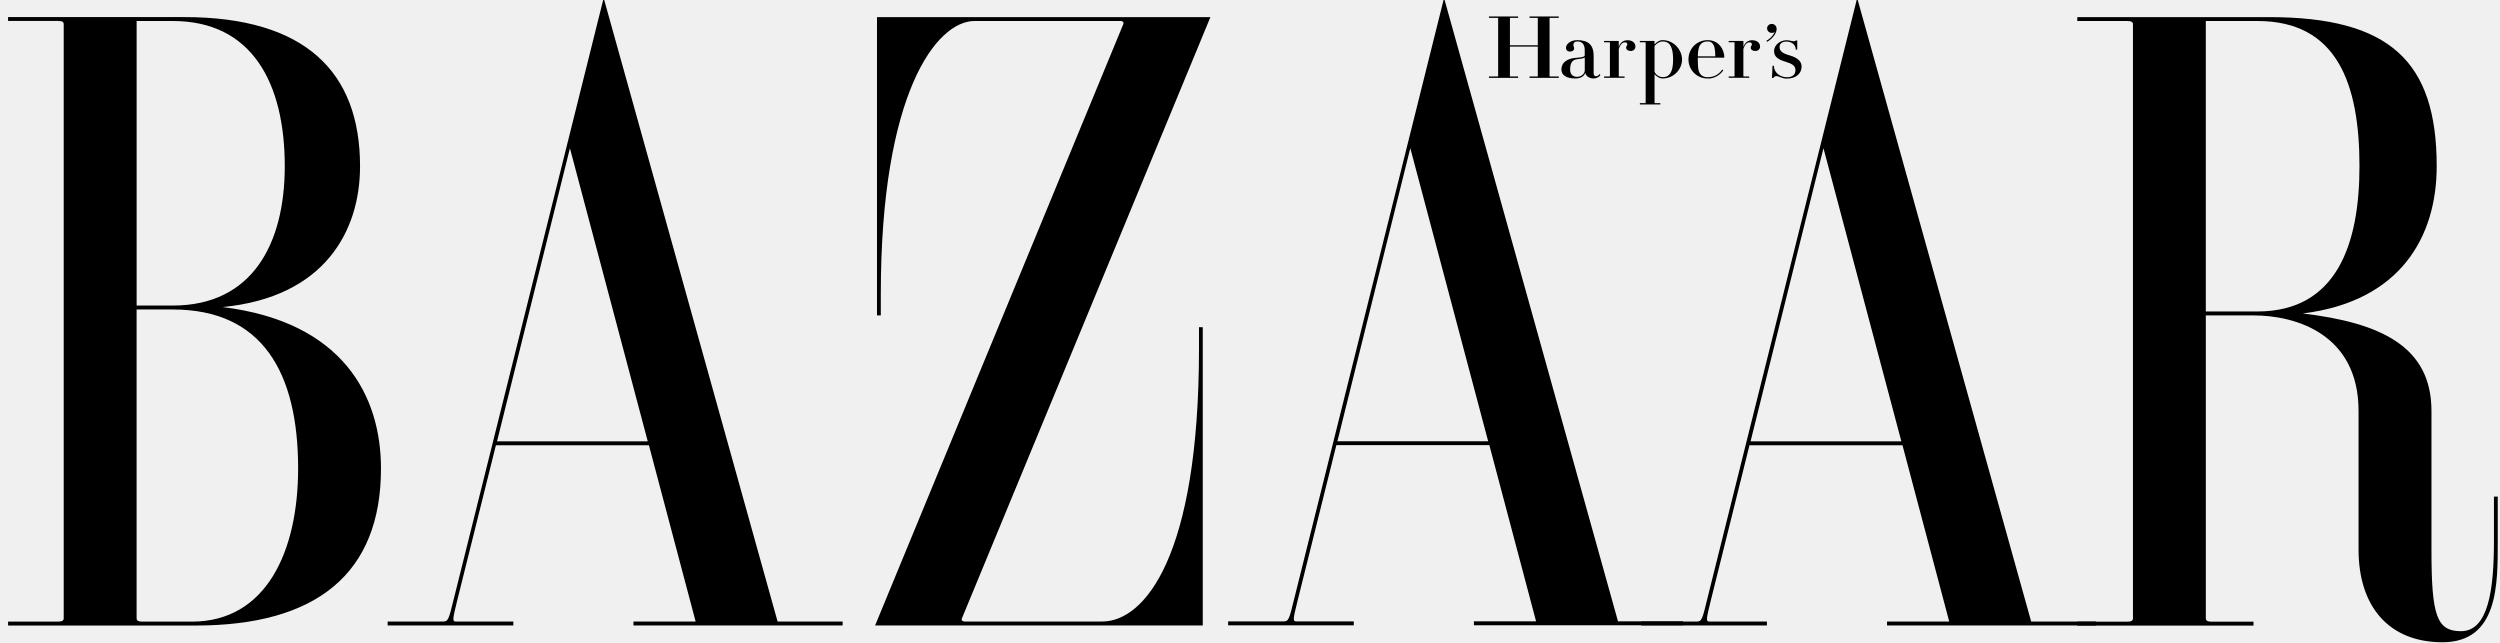
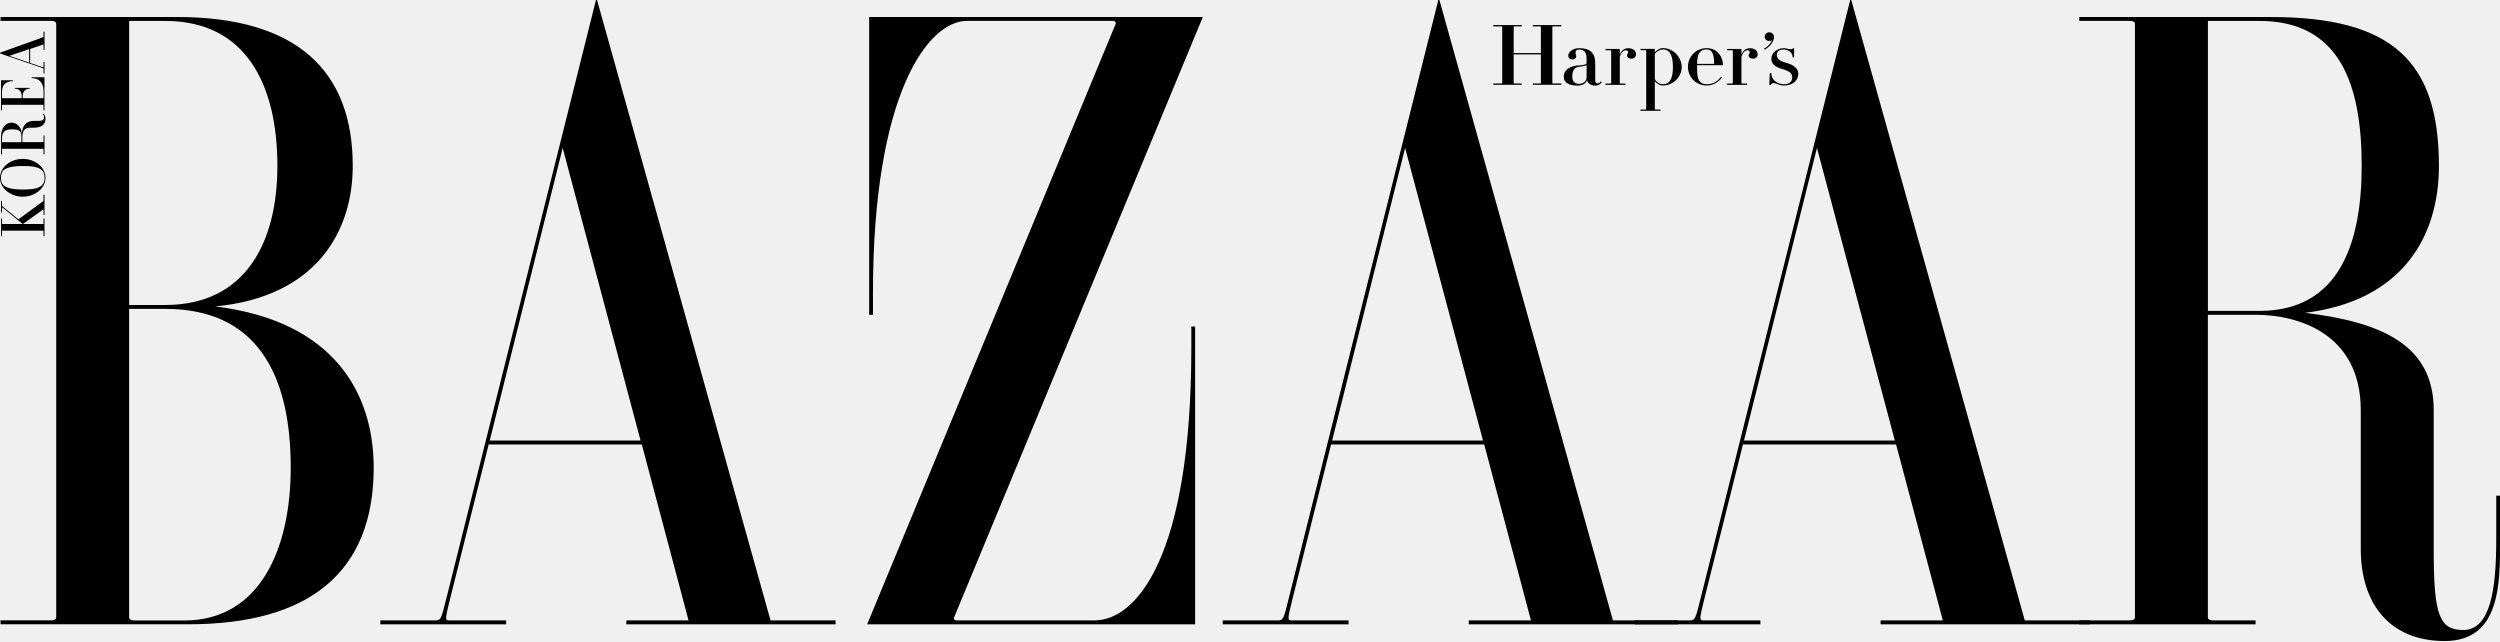
- <svg xmlns="http://www.w3.org/2000/svg" width="109" height="28" viewBox="0 0 109 28" fill="none">
-   <g clip-path="url(#clip0_647_5887)">
-     <path d="M67.561 3.32C67.561 3.33 67.57 3.334 67.589 3.334H67.962V3.394H66.689V3.334H67.021C67.039 3.334 67.048 3.33 67.048 3.32V2.033H65.833V3.32C65.833 3.33 65.841 3.334 65.859 3.334H66.19V3.394H64.918V3.334H65.291C65.309 3.334 65.319 3.33 65.319 3.32V0.792C65.319 0.783 65.309 0.779 65.291 0.779H64.918V0.719H66.19V0.779H65.859C65.841 0.779 65.833 0.783 65.833 0.792V1.973H67.048V0.792C67.048 0.783 67.039 0.779 67.021 0.779H66.689V0.719H67.962V0.779H67.589C67.57 0.779 67.561 0.783 67.561 0.792V3.32Z" fill="black" />
-     <path d="M71.096 2.222C70.98 2.222 70.9 2.167 70.9 2.076C70.9 1.993 70.951 1.998 70.951 1.937C70.951 1.875 70.911 1.846 70.848 1.846C70.785 1.846 70.667 1.867 70.579 2.136V3.32C70.579 3.329 70.588 3.333 70.605 3.333H70.832V3.393H69.938V3.333H70.165C70.183 3.333 70.192 3.329 70.192 3.32V1.858C70.192 1.849 70.183 1.844 70.165 1.844H69.938V1.786H70.567L70.578 1.797V2.047C70.645 1.84 70.789 1.754 70.961 1.754C71.167 1.754 71.304 1.863 71.304 2.032C71.304 2.138 71.221 2.224 71.096 2.224" fill="black" />
-     <path d="M74.454 3.426C74.744 3.426 74.979 3.285 75.135 3.068L75.091 3.032C74.945 3.239 74.748 3.366 74.454 3.366C74.345 3.366 74.259 3.346 74.184 3.279C74.061 3.17 74.024 3.041 74.024 2.588C74.024 2.554 74.024 2.545 74.024 2.514H75.169L75.181 2.504C75.181 2.198 74.971 1.75 74.454 1.75C73.975 1.75 73.617 2.125 73.617 2.587C73.617 3.049 73.976 3.423 74.454 3.423M74.665 1.896C74.753 1.996 74.782 2.148 74.788 2.455H74.024C74.033 2.149 74.072 1.996 74.184 1.896C74.259 1.83 74.345 1.808 74.454 1.808C74.546 1.808 74.606 1.828 74.665 1.896Z" fill="black" />
-     <path d="M68.758 3.349C68.962 3.349 69.096 3.204 69.096 3.064V2.507C69.001 2.564 68.862 2.564 68.741 2.585C68.605 2.61 68.457 2.682 68.457 3.029C68.457 3.293 68.631 3.349 68.76 3.349M68.278 2.077C68.278 1.943 68.445 1.75 68.77 1.75C69.248 1.75 69.483 1.959 69.483 2.432V3.197C69.483 3.286 69.527 3.325 69.588 3.325C69.662 3.325 69.722 3.265 69.737 3.227L69.777 3.265C69.753 3.333 69.63 3.422 69.476 3.422C69.3 3.422 69.145 3.32 69.117 3.177C69.061 3.339 68.905 3.422 68.684 3.422C68.316 3.422 68.078 3.293 68.078 3.027C68.078 2.631 68.5 2.54 68.661 2.527C68.89 2.508 69.094 2.493 69.094 2.413V2.192C69.094 1.923 68.976 1.808 68.769 1.808C68.665 1.808 68.6 1.857 68.6 1.968C68.6 2.031 68.634 2.051 68.634 2.112C68.634 2.18 68.579 2.247 68.448 2.247C68.318 2.247 68.275 2.161 68.275 2.075" fill="black" />
-     <path d="M72.755 1.894C72.686 1.83 72.592 1.808 72.491 1.808C72.353 1.808 72.225 1.9 72.138 2.003V3.127C72.19 3.26 72.345 3.363 72.491 3.363C72.591 3.363 72.684 3.343 72.755 3.277C72.87 3.17 72.947 2.981 72.947 2.594C72.947 2.207 72.87 2 72.755 1.893M73.338 2.594C73.338 3.012 72.983 3.422 72.491 3.422C72.34 3.422 72.225 3.326 72.138 3.236V4.482C72.138 4.491 72.147 4.496 72.164 4.496H72.392V4.556H71.498V4.496H71.725C71.743 4.496 71.751 4.491 71.751 4.482V1.856C71.751 1.847 71.743 1.842 71.725 1.842H71.496V1.784H72.125L72.136 1.795V1.937C72.224 1.845 72.339 1.75 72.489 1.75C72.982 1.75 73.337 2.178 73.337 2.596" fill="black" />
-     <path d="M78.225 1.797C78.268 1.797 78.291 1.778 78.295 1.763H78.36V2.162H78.295C78.295 1.93 78.088 1.812 77.892 1.812C77.695 1.812 77.589 1.903 77.589 2.049C77.589 2.234 77.723 2.328 78.025 2.414C78.341 2.503 78.55 2.658 78.55 2.9C78.55 3.206 78.303 3.427 77.909 3.427C77.674 3.427 77.573 3.318 77.45 3.318C77.373 3.318 77.332 3.37 77.322 3.399H77.258L77.281 2.868H77.345C77.335 3.146 77.594 3.367 77.909 3.367C78.147 3.367 78.282 3.258 78.282 3.057C78.282 2.856 78.122 2.775 77.832 2.686C77.548 2.6 77.35 2.483 77.35 2.234C77.35 1.938 77.637 1.754 77.892 1.754C78.058 1.754 78.073 1.798 78.225 1.798" fill="black" />
-     <path d="M77.044 1.239C77.044 1.13 77.136 1.043 77.248 1.043C77.369 1.043 77.461 1.132 77.461 1.262C77.461 1.454 77.288 1.68 77.05 1.823L77.012 1.781C77.184 1.681 77.308 1.559 77.382 1.384C77.349 1.419 77.306 1.434 77.25 1.434C77.136 1.434 77.046 1.347 77.046 1.238" fill="black" />
-     <path d="M76.528 2.222C76.412 2.222 76.332 2.167 76.332 2.076C76.332 1.993 76.383 1.998 76.383 1.937C76.383 1.875 76.343 1.846 76.28 1.846C76.217 1.846 76.099 1.867 76.011 2.136V3.32C76.011 3.329 76.019 3.333 76.037 3.333H76.266V3.393H75.371V3.333H75.6C75.618 3.333 75.626 3.329 75.626 3.32V1.858C75.626 1.849 75.617 1.844 75.6 1.844H75.371V1.786H76L76.013 1.797V2.047C76.08 1.84 76.225 1.754 76.396 1.754C76.602 1.754 76.739 1.863 76.739 2.032C76.739 2.138 76.656 2.224 76.531 2.224" fill="black" />
-     <path d="M19.779 26.132C19.567 27.01 19.538 27.099 19.321 27.099H16.902V27.271H22.382V27.099H19.874C19.711 27.099 19.739 26.981 19.935 26.178L21.621 19.415H28.293L30.33 27.099H27.619V27.271H36.738V27.099H33.903L26.344 0H26.298L19.78 26.132H19.779ZM24.849 6.462L28.242 19.243H21.67L24.849 6.462Z" fill="black" />
-     <path d="M7.535 0.916C11.004 0.916 12.416 3.642 12.416 7.247C12.416 10.624 11.004 13.322 7.535 13.322H5.957V0.916H7.535ZM0.352 0.742V0.914H2.545C2.705 0.914 2.778 0.96 2.778 1.054V26.962C2.778 27.054 2.705 27.101 2.545 27.101H0.352V27.273H8.531C13.8 27.275 16.611 25.008 16.611 20.427C16.611 17.258 14.949 14.031 9.705 13.388C14.161 12.957 15.698 10.067 15.698 7.249C15.698 3.127 13.302 0.745 8.034 0.745H0.352V0.742ZM7.535 13.494C11.447 13.494 12.998 16.25 12.998 20.427C12.998 24.033 11.613 27.103 8.365 27.103H6.189C6.029 27.101 5.956 27.055 5.956 26.962V13.493H7.533L7.535 13.494Z" fill="black" />
-     <path d="M96.173 13.752H98.259C100.107 13.752 102.833 14.574 102.833 17.916V23.966C102.833 26.442 104.156 28.002 106.489 28.002C108.94 28.002 108.902 25.443 108.902 23.598V21.653H108.736V23.598C108.736 25.698 108.495 27.52 107.299 27.52C106.24 27.52 106.012 26.841 106.012 23.994V17.917C106.012 15.105 103.806 14.075 100.4 13.667C104.642 13.145 106.24 10.345 106.24 7.25C106.24 2.671 104.194 0.746 98.925 0.746H90.57V0.916H92.764C92.922 0.916 92.997 0.963 92.997 1.056V26.964C92.997 27.056 92.923 27.104 92.764 27.104H90.57V27.276H98.253V27.104H96.408C96.249 27.104 96.174 27.058 96.174 26.964V13.755L96.173 13.752ZM96.173 0.916H98.424C101.893 0.916 102.873 3.642 102.873 7.248C102.873 10.625 101.893 13.58 98.424 13.58H96.173V0.916Z" fill="black" />
-     <path d="M56.422 26.127C56.21 27.005 56.181 27.093 55.966 27.093H53.547V27.265H59.025V27.093H56.517C56.354 27.093 56.382 26.975 56.58 26.172L58.265 19.409H64.936L66.973 27.091H64.262V27.263H73.38V27.091H70.545L62.985 0H62.939L56.422 26.127ZM61.49 6.462L64.884 19.24H58.311L61.489 6.462H61.49Z" fill="black" />
-     <path d="M41.938 26.962C41.912 27.024 41.943 27.098 42.07 27.098H48.054C49.896 27.099 52.276 24.284 52.276 15.211V14.267H52.441V27.271H38.154L48.977 1.05C49.005 0.989 48.972 0.915 48.845 0.915H42.492C40.825 0.916 38.403 4.063 38.403 12.806V13.75H38.237V0.746H52.774L41.939 26.962H41.938Z" fill="black" />
-     <path d="M74.433 26.132C74.222 27.01 74.192 27.099 73.978 27.099H71.559V27.271H77.038V27.099H74.53C74.368 27.099 74.395 26.981 74.592 26.178L76.277 19.415H82.949L84.986 27.099H82.275V27.271H91.394V27.099H88.559L80.997 0H80.951L74.432 26.132H74.433ZM79.503 6.462L82.899 19.243H76.325L79.503 6.462Z" fill="black" />
+ <svg xmlns="http://www.w3.org/2000/svg" width="195" height="50" viewBox="0 0 195 50" fill="none">
+   <g clip-path="url(#clip0_11806_14432)">
+     <path d="M2.273 3.834V4.882L0.729 4.355L2.273 3.834ZM3.468 2.471C3.468 2.471 3.391 2.462 3.391 2.471V2.865C3.391 2.884 3.382 2.9 3.375 2.9L0.016 4.104C0.016 4.104 0 4.171 0.016 4.174L3.194 5.267C3.382 5.324 3.394 5.333 3.394 5.378V5.73C3.394 5.73 3.471 5.737 3.471 5.73V4.838C3.471 4.838 3.394 4.828 3.394 4.838V5.235C3.394 5.257 3.366 5.254 3.194 5.197L2.353 4.908V3.818L3.382 3.466C3.382 3.466 3.397 3.472 3.397 3.485V3.894C3.397 3.894 3.474 3.904 3.474 3.894V2.474L3.468 2.471ZM3.455 6.029H2.471C2.471 6.029 2.461 6.096 2.471 6.096C2.964 6.096 3.394 6.359 3.394 7.106V7.627C3.394 7.649 3.391 7.658 3.375 7.658H1.77V7.484C1.77 7.122 1.99 6.915 2.315 6.915C2.331 6.915 2.331 6.852 2.315 6.852H1.149C1.149 6.852 1.14 6.915 1.149 6.915C1.481 6.915 1.694 7.122 1.694 7.484V7.658H0.178C0.178 7.658 0.159 7.649 0.159 7.627V7.122C0.159 6.553 0.541 6.334 0.987 6.334C1.003 6.334 1.003 6.261 0.987 6.261H0.096C0.096 6.261 0.08 6.267 0.08 6.277V8.602C0.08 8.602 0.156 8.611 0.156 8.602V8.205C0.156 8.186 0.162 8.176 0.175 8.176H3.372C3.372 8.176 3.391 8.186 3.391 8.205V8.602C3.391 8.602 3.468 8.611 3.468 8.602V6.042C3.468 6.042 3.461 6.026 3.452 6.026M0.933 10.088C1.541 10.088 1.668 10.231 1.668 10.676V11.089H0.178C0.178 11.089 0.159 11.079 0.159 11.057V10.762C0.159 10.342 0.338 10.088 0.933 10.088ZM3.382 8.859C3.382 8.859 3.324 8.894 3.331 8.904C3.404 8.964 3.436 9.037 3.436 9.151C3.436 9.323 3.308 9.428 3.063 9.428H2.633C2.092 9.428 1.707 9.78 1.707 10.495C1.707 10.003 1.36 9.564 0.914 9.564C0.446 9.564 0.083 9.974 0.083 10.651V12.036C0.083 12.036 0.159 12.045 0.159 12.036V11.635C0.159 11.616 0.166 11.607 0.178 11.607H3.375C3.375 11.607 3.394 11.616 3.394 11.635V12.036C3.394 12.036 3.471 12.045 3.471 12.036V10.568H3.394V11.054C3.394 11.076 3.391 11.086 3.375 11.086H1.745V10.673C1.745 10.263 1.895 9.961 2.315 9.961H2.624C3.308 9.961 3.55 9.65 3.55 9.275C3.55 9.078 3.477 8.951 3.385 8.856M1.777 12.95C2.713 12.95 3.073 13.074 3.296 13.306C3.436 13.459 3.477 13.646 3.477 13.868C3.477 14.091 3.433 14.272 3.296 14.421C3.073 14.653 2.713 14.783 1.777 14.783C0.962 14.783 0.478 14.653 0.252 14.421C0.118 14.272 0.076 14.094 0.076 13.868C0.076 13.643 0.118 13.459 0.252 13.306C0.474 13.074 0.958 12.95 1.777 12.95ZM1.777 12.394C0.793 12.394 0 13.052 0 13.871C0 14.691 0.828 15.342 1.777 15.342C2.726 15.342 3.547 14.681 3.547 13.871C3.547 13.062 2.754 12.394 1.777 12.394ZM3.468 15.193C3.468 15.193 3.391 15.183 3.391 15.193V15.647C3.391 15.647 3.382 15.679 3.375 15.685L1.436 17.108L0.357 16.228C0.175 16.076 0.156 16.06 0.156 16.028V15.672C0.156 15.672 0.08 15.663 0.08 15.672V16.568C0.08 16.568 0.156 16.578 0.156 16.568V16.203C0.156 16.174 0.172 16.165 0.357 16.317L1.761 17.47H0.178C0.178 17.47 0.159 17.461 0.159 17.439V17.045C0.159 17.045 0.083 17.029 0.083 17.045V18.417C0.083 18.417 0.159 18.433 0.159 18.417V18.023C0.159 18.004 0.166 17.994 0.178 17.994H3.375C3.375 17.994 3.394 18.004 3.394 18.023V18.417C3.394 18.417 3.471 18.433 3.471 18.417V17.045C3.471 17.045 3.394 17.029 3.394 17.045V17.439C3.394 17.461 3.391 17.47 3.375 17.47H1.793L3.378 16.33C3.378 16.33 3.394 16.327 3.394 16.346V16.765C3.394 16.765 3.471 16.775 3.471 16.765V15.199L3.468 15.193Z" fill="black" />
+     <path d="M121.083 6.486C121.083 6.502 121.099 6.512 121.131 6.512H121.781V6.616H119.561V6.512H120.141C120.173 6.512 120.189 6.505 120.189 6.486V4.241H118.068V6.486C118.068 6.502 118.084 6.512 118.116 6.512H118.695V6.616H116.476V6.512H117.125C117.157 6.512 117.173 6.505 117.173 6.486V2.084C117.173 2.068 117.157 2.058 117.125 2.058H116.476V1.957H118.695V2.058H118.116C118.084 2.058 118.068 2.065 118.068 2.084V4.139H120.189V2.084C120.189 2.068 120.173 2.058 120.141 2.058H119.561V1.957H121.781V2.058H121.131C121.099 2.058 121.083 2.065 121.083 2.084V6.489V6.486Z" fill="black" />
+     <path d="M127.254 4.574C127.05 4.574 126.91 4.479 126.91 4.32C126.91 4.177 126.996 4.183 126.996 4.079C126.996 3.974 126.926 3.923 126.815 3.923C126.703 3.923 126.5 3.961 126.344 4.428V6.489C126.344 6.505 126.36 6.515 126.391 6.515H126.789V6.62H125.226V6.515H125.624C125.656 6.515 125.672 6.508 125.672 6.489V3.945C125.672 3.929 125.656 3.92 125.624 3.92H125.226V3.818H126.324L126.344 3.837V4.272C126.461 3.91 126.713 3.761 127.012 3.761C127.372 3.761 127.611 3.951 127.611 4.244C127.611 4.428 127.468 4.577 127.248 4.577" fill="black" />
+     <path d="M133.489 4.012C133.642 4.183 133.692 4.45 133.705 4.984H132.371C132.387 4.45 132.454 4.183 132.648 4.012C132.779 3.897 132.928 3.859 133.119 3.859C133.279 3.859 133.387 3.894 133.489 4.012ZM133.119 6.67C133.626 6.67 134.036 6.423 134.31 6.048L134.234 5.984C133.979 6.343 133.635 6.569 133.123 6.569C132.931 6.569 132.782 6.534 132.651 6.416C132.438 6.226 132.371 6.003 132.371 5.212C132.371 5.155 132.371 5.139 132.371 5.085H134.371L134.393 5.066C134.393 4.533 134.027 3.755 133.123 3.755C132.288 3.755 131.661 4.406 131.661 5.212C131.661 6.019 132.288 6.67 133.123 6.67" fill="black" />
+     <path d="M122.325 4.326C122.325 4.094 122.618 3.758 123.185 3.758C124.019 3.758 124.427 4.123 124.427 4.946V6.283C124.427 6.439 124.503 6.505 124.611 6.505C124.739 6.505 124.844 6.4 124.869 6.337L124.939 6.404C124.898 6.521 124.685 6.677 124.414 6.677C124.105 6.677 123.834 6.499 123.787 6.251C123.688 6.534 123.417 6.677 123.032 6.677C122.389 6.677 121.975 6.454 121.975 5.988C121.975 5.298 122.71 5.139 122.994 5.117C123.392 5.085 123.752 5.06 123.752 4.92V4.536C123.752 4.069 123.545 3.866 123.182 3.866C123 3.866 122.889 3.951 122.889 4.145C122.889 4.253 122.946 4.291 122.946 4.396C122.946 4.514 122.85 4.631 122.624 4.631C122.398 4.631 122.322 4.482 122.322 4.333M123.166 6.543C123.522 6.543 123.755 6.289 123.755 6.048V5.076C123.589 5.174 123.347 5.174 123.134 5.212C122.895 5.254 122.637 5.381 122.637 5.984C122.637 6.445 122.94 6.543 123.166 6.543Z" fill="black" />
+     <path d="M131.171 5.232C131.171 5.959 130.553 6.67 129.693 6.67C129.432 6.67 129.228 6.505 129.076 6.346V8.516C129.076 8.532 129.091 8.541 129.123 8.541H129.521V8.643H127.958V8.541H128.356C128.388 8.541 128.404 8.535 128.404 8.516V3.939C128.404 3.923 128.388 3.913 128.356 3.913H127.958V3.812H129.056L129.076 3.831V4.079C129.228 3.92 129.429 3.751 129.693 3.751C130.553 3.751 131.171 4.498 131.171 5.225M130.152 4.009C130.031 3.894 129.865 3.859 129.693 3.859C129.451 3.859 129.228 4.018 129.076 4.199V6.156C129.168 6.388 129.435 6.569 129.693 6.569C129.868 6.569 130.031 6.534 130.152 6.42C130.352 6.232 130.486 5.905 130.486 5.232C130.486 4.558 130.352 4.196 130.152 4.009Z" fill="black" />
+     <path d="M139.704 3.837C139.777 3.837 139.819 3.805 139.825 3.777H139.94V4.472H139.825C139.825 4.069 139.462 3.863 139.118 3.863C138.774 3.863 138.59 4.021 138.59 4.272C138.59 4.596 138.822 4.761 139.351 4.908C139.902 5.063 140.268 5.333 140.268 5.752C140.268 6.283 139.838 6.67 139.147 6.67C138.736 6.67 138.558 6.48 138.345 6.48C138.211 6.48 138.138 6.569 138.122 6.623H138.007L138.045 5.698H138.16C138.141 6.184 138.593 6.569 139.144 6.569C139.558 6.569 139.793 6.378 139.793 6.029C139.793 5.679 139.516 5.536 139.007 5.381C138.513 5.232 138.166 5.028 138.166 4.596C138.166 4.079 138.669 3.758 139.112 3.758C139.402 3.758 139.427 3.837 139.695 3.837" fill="black" />
+     <path d="M137.644 2.862C137.644 2.675 137.803 2.519 138.001 2.519C138.214 2.519 138.373 2.675 138.373 2.9C138.373 3.237 138.071 3.627 137.654 3.878L137.587 3.805C137.886 3.631 138.103 3.418 138.233 3.113C138.176 3.173 138.103 3.202 138.001 3.202C137.803 3.202 137.644 3.049 137.644 2.862Z" fill="black" />
+     <path d="M136.74 4.574C136.536 4.574 136.396 4.479 136.396 4.32C136.396 4.177 136.482 4.183 136.482 4.079C136.482 3.974 136.412 3.923 136.303 3.923C136.195 3.923 135.988 3.961 135.832 4.428V6.489C135.832 6.505 135.848 6.515 135.88 6.515H136.278V6.62H134.715V6.515H135.113C135.144 6.515 135.16 6.508 135.16 6.489V3.945C135.16 3.929 135.144 3.92 135.113 3.92H134.715V3.818H135.813L135.832 3.837V4.272C135.95 3.91 136.202 3.761 136.501 3.761C136.861 3.761 137.1 3.951 137.1 4.244C137.1 4.428 136.956 4.577 136.737 4.577" fill="black" />
+     <path d="M12.899 24.093C19.901 24.093 22.677 29.013 22.677 36.475C22.677 42.913 20.2 48.396 14.386 48.396H10.489C10.205 48.393 10.071 48.31 10.071 48.145V24.093H12.896H12.899ZM0.041 1.321V1.626H3.967C4.251 1.626 4.385 1.709 4.385 1.874V48.139C4.385 48.304 4.254 48.386 3.967 48.386H0.041V48.694H14.685C24.117 48.698 29.148 44.648 29.148 36.472C29.148 30.811 26.174 25.049 16.787 23.903C24.763 23.134 27.514 17.969 27.514 12.938C27.514 5.578 23.225 1.325 13.794 1.325H0.041V1.321ZM12.899 1.633C19.108 1.633 21.636 6.499 21.636 12.941C21.636 18.97 19.108 23.788 12.899 23.788H10.075V1.633H12.899Z" fill="black" />
+     <path d="M109.598 11.54L115.674 34.362H103.908L109.598 11.54ZM100.523 46.665C100.144 48.231 100.09 48.39 99.705 48.39H95.375V48.698H105.185V48.39H100.695C100.406 48.39 100.453 48.177 100.807 46.744L103.825 34.667H115.769L119.415 48.39H114.562V48.698H130.884V48.39H125.809L112.273 0H112.19L100.523 46.665Z" fill="black" />
+     <path d="M43.89 11.54L49.965 34.362H38.2L43.89 11.54ZM34.815 46.665C34.437 48.231 34.382 48.39 33.997 48.39H29.667V48.698H39.477V48.39H34.987C34.698 48.39 34.745 48.177 35.099 46.744L38.117 34.667H50.061L53.707 48.39H48.854V48.698H65.176V48.39H60.101L46.568 0H46.485L34.819 46.665H34.815Z" fill="black" />
+     <path d="M172.217 1.633H176.249C182.458 1.633 184.212 6.502 184.212 12.941C184.212 18.97 182.458 24.249 176.249 24.249H172.217V1.633ZM172.217 24.554H175.952C179.261 24.554 184.139 26.024 184.139 31.99V42.796C184.139 47.218 186.505 50 190.682 50C195.07 50 195.003 45.432 195.003 42.135V38.663H194.707V42.135C194.707 45.883 194.277 49.139 192.134 49.139C190.24 49.139 189.829 47.929 189.829 42.843V31.99C189.829 26.968 185.881 25.129 179.783 24.401C187.377 23.471 190.236 18.471 190.236 12.941C190.236 4.765 186.575 1.328 177.14 1.328H162.184V1.63H166.11C166.394 1.63 166.527 1.712 166.527 1.877V48.142C166.527 48.307 166.397 48.39 166.11 48.39H162.184V48.698H175.933V48.39H172.631C172.348 48.39 172.214 48.307 172.214 48.142V24.554H172.217Z" fill="black" />
+     <path d="M141.723 11.54L147.798 34.362H136.033L141.723 11.54ZM132.648 46.665C132.269 48.231 132.215 48.39 131.83 48.39H127.499V48.698H137.31V48.39H132.82C132.53 48.39 132.578 48.177 132.932 46.744L135.95 34.667H147.894L151.54 48.39H146.687V48.698H163.009V48.39H157.933L144.398 0H144.315L132.648 46.665Z" fill="black" />
+     <path d="M74.417 48.148C74.369 48.256 74.423 48.39 74.652 48.39H85.367C88.666 48.393 92.923 43.364 92.923 27.158V25.472H93.219V48.698H67.638L87.019 1.871C87.067 1.763 87.013 1.63 86.784 1.63H75.41C72.423 1.63 68.09 7.252 68.09 22.867V24.554H67.794V1.325H93.821L74.423 48.148H74.417Z" fill="black" />
  </g>
  <defs>
-     <clipPath id="clip0_647_5887">
-       <rect width="109" height="28" fill="white" />
+     <clipPath id="clip0_11806_14432">
+       <rect width="195" height="50" fill="white" />
    </clipPath>
  </defs>
</svg>
